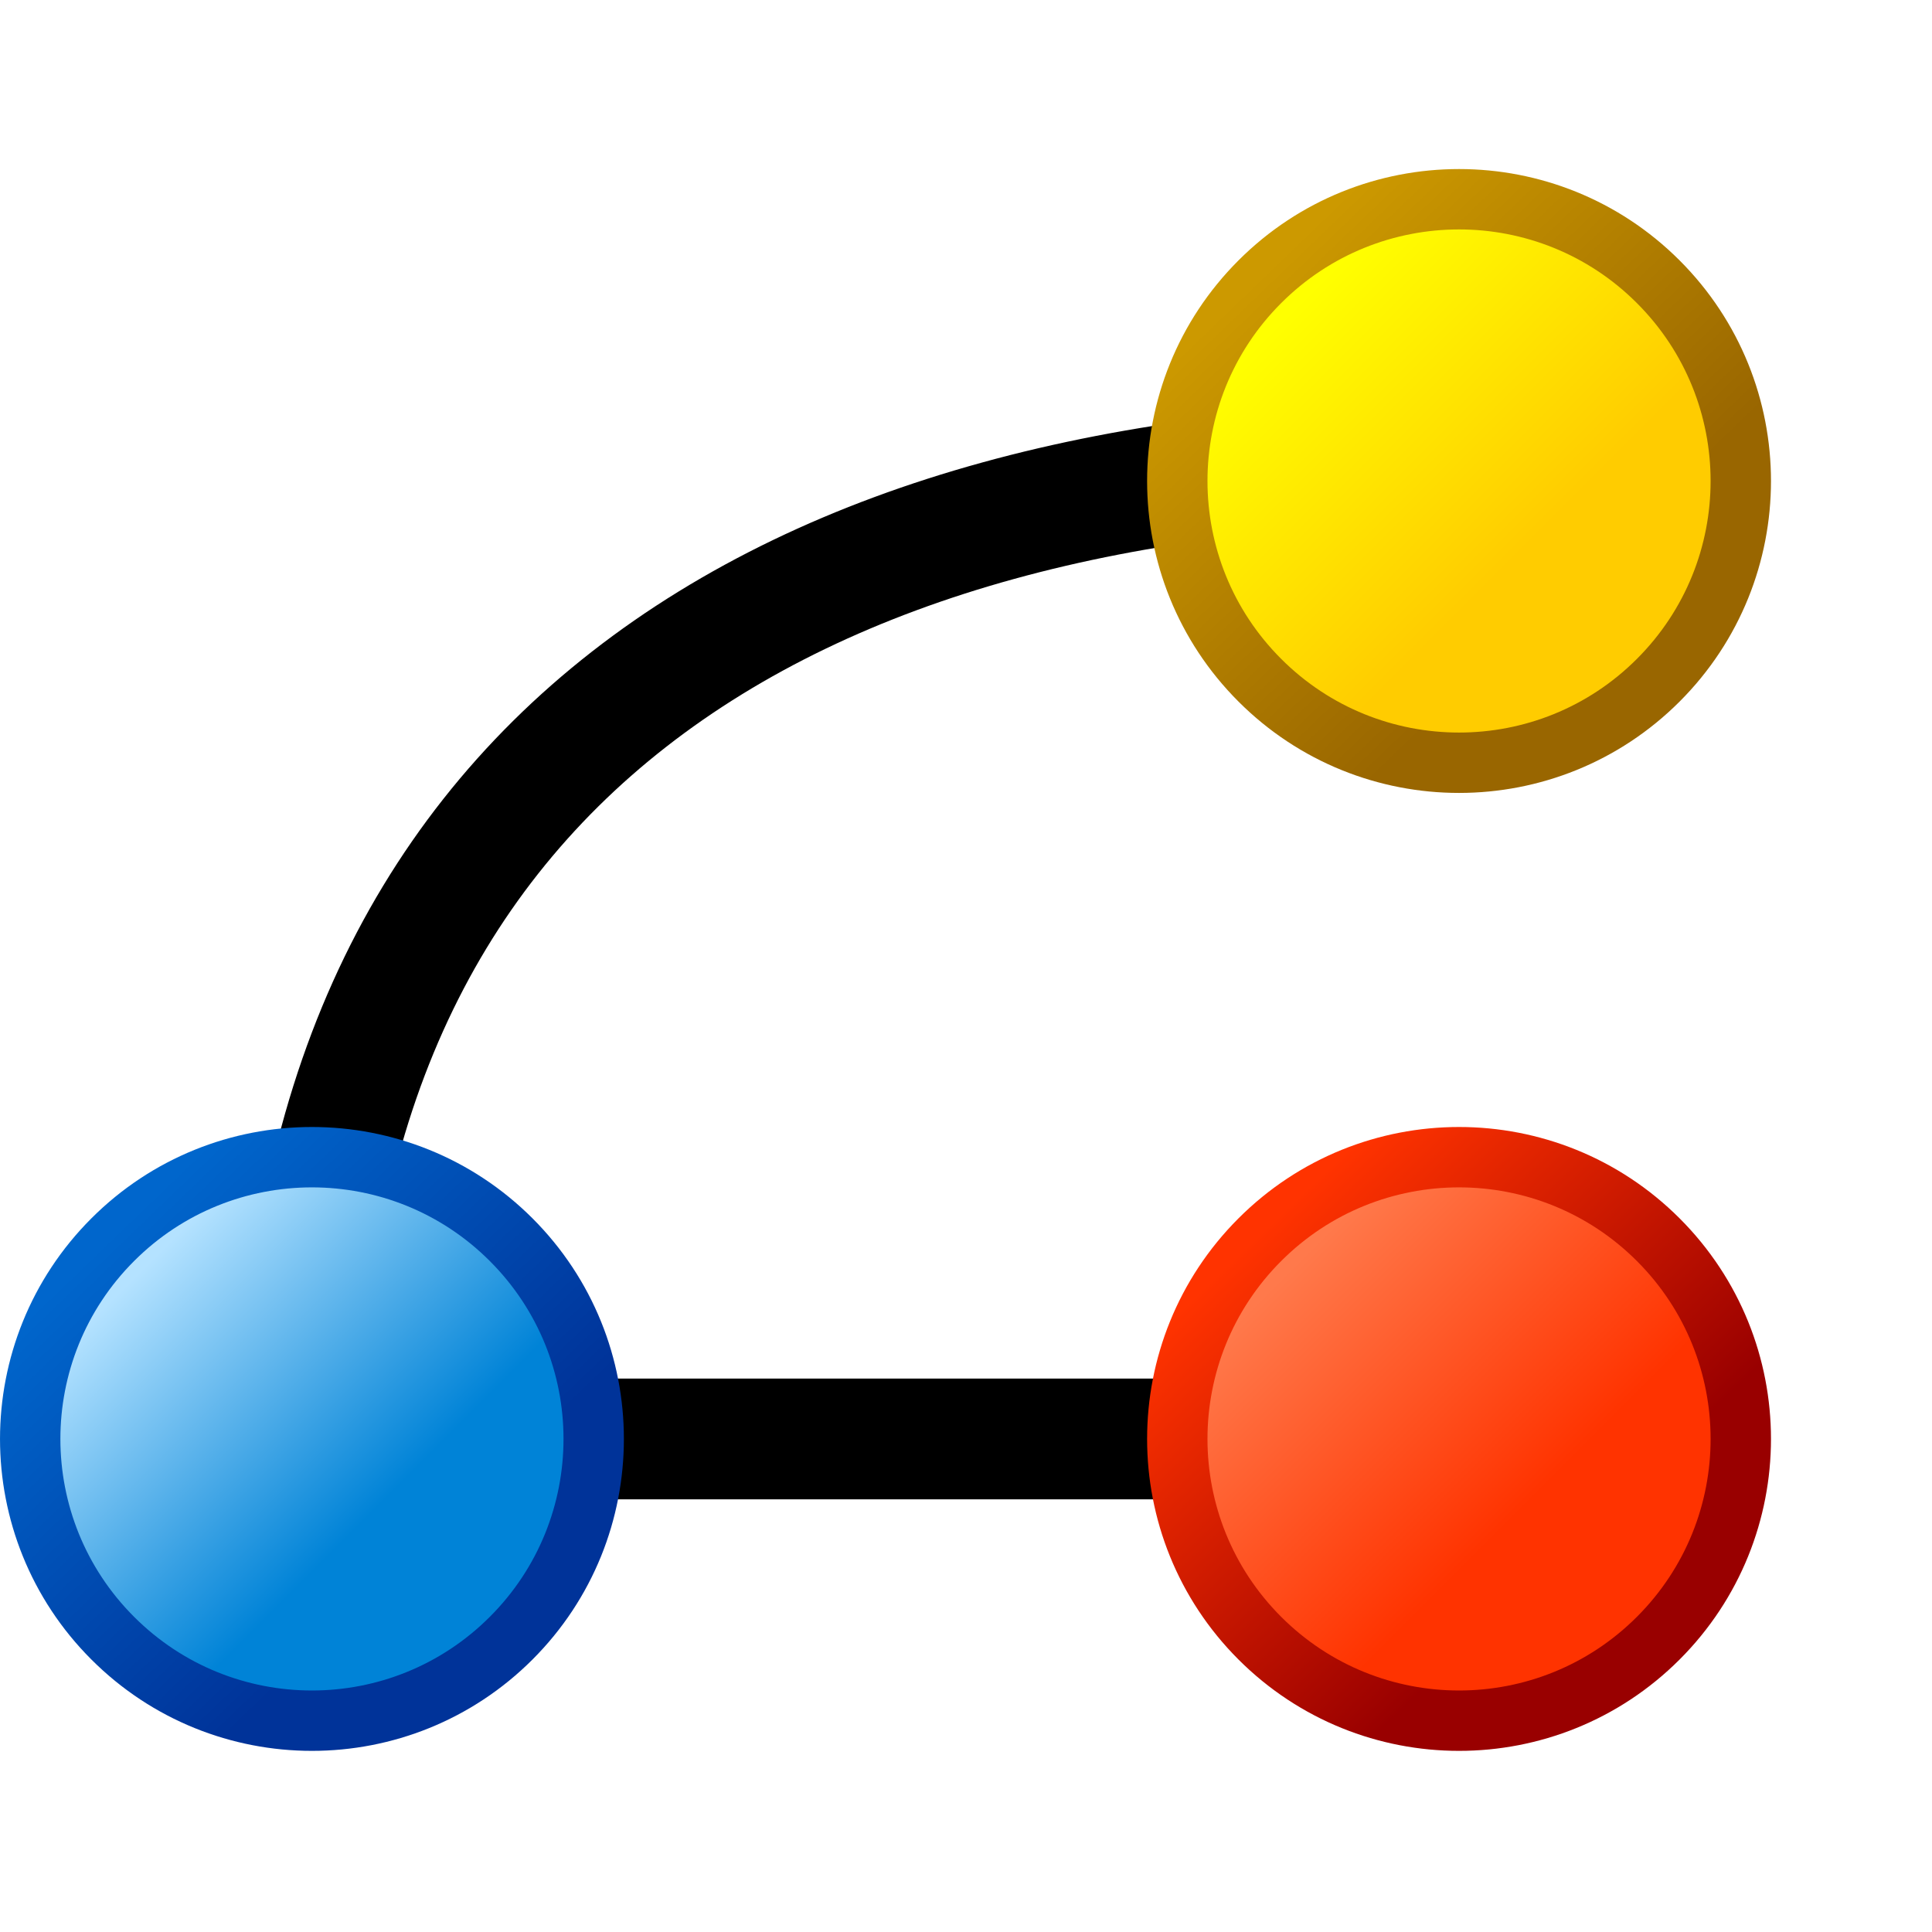
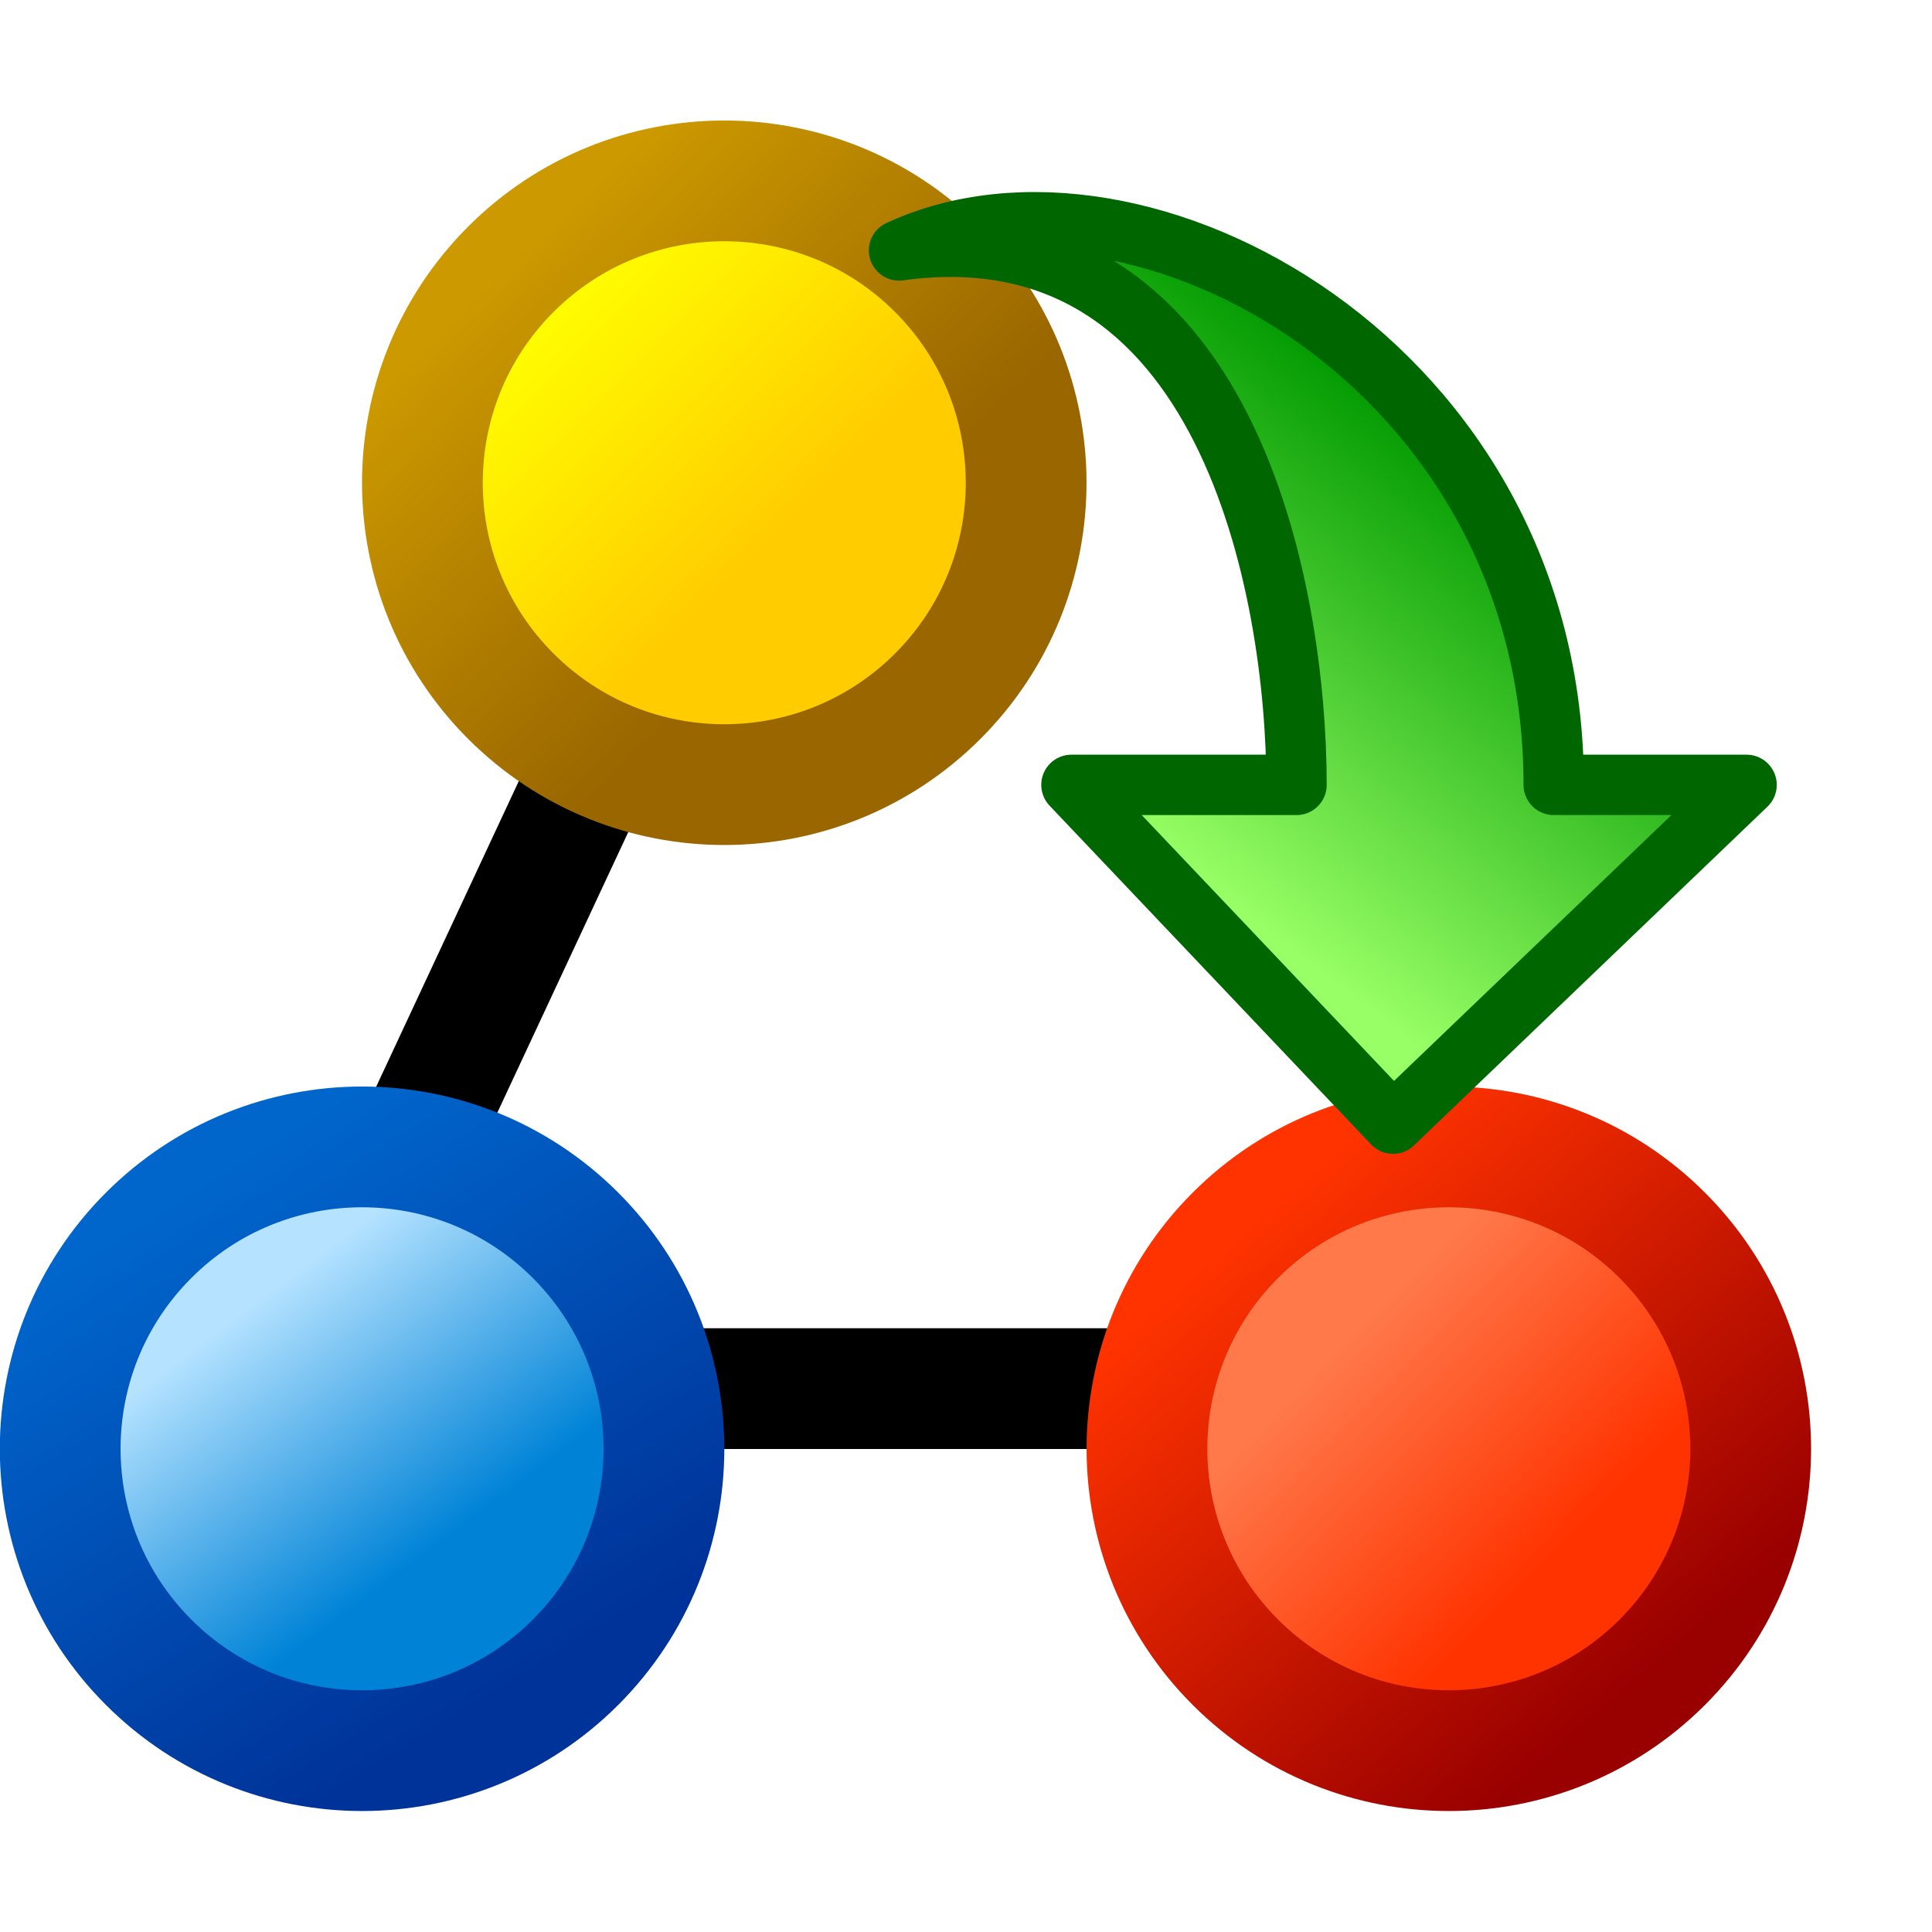
- <svg xmlns="http://www.w3.org/2000/svg" xmlns:xlink="http://www.w3.org/1999/xlink" width="48" height="48" viewBox="0 0 48 48" version="1.1" id="svg8">
+ <svg xmlns="http://www.w3.org/2000/svg" xmlns:xlink="http://www.w3.org/1999/xlink" width="16" height="16" viewBox="0 0 16 16" version="1.1" id="svg8">
  <defs id="defs2">
+     <linearGradient gradientTransform="matrix(-2.01228,0,0,1.631636,19.94851,-6.684274)" gradientUnits="userSpaceOnUse" y2="8.914" x2="-1.633" y1="7.219" x1="-3.247" id="linearGradient1618" xlink:href="#linearGradient1616" />
+     <linearGradient id="linearGradient1616">
+       <stop id="stop1612-5" offset="0" style="stop-color:#009900;stop-opacity:1" />
+       <stop id="stop1614-5" offset="1" style="stop-color:#99ff66;stop-opacity:1" />
+     </linearGradient>
+     <linearGradient xlink:href="#linearGradient1211-6" id="linearGradient1" gradientUnits="userSpaceOnUse" gradientTransform="matrix(0.1251425,0,0,0.1251425,10.67083,-1.372767)" x1="8.413" y1="143.382" x2="8.413" y2="121.259" />
    <linearGradient id="linearGradient1211-6">
      <stop style="stop-color:#ffcc00;stop-opacity:1" offset="0" id="stop1207-2" />
      <stop style="stop-color:#ffff00;stop-opacity:1" offset="1" id="stop1209-6" />
    </linearGradient>
+     <linearGradient xlink:href="#linearGradient1217-1" id="linearGradient2" gradientUnits="userSpaceOnUse" gradientTransform="matrix(0.1251425,0,0,0.1251425,10.67083,-1.372767)" x1="0.669" y1="147.557" x2="1.237" y2="118.31" />
    <linearGradient id="linearGradient1217-1">
      <stop style="stop-color:#996600;stop-opacity:1" offset="0" id="stop1213-8" />
      <stop style="stop-color:#cc9900;stop-opacity:1" offset="1" id="stop1215-7" />
    </linearGradient>
-     <linearGradient xlink:href="#linearGradient1211-6" id="linearGradient1" gradientUnits="userSpaceOnUse" gradientTransform="matrix(0.3754252,0,0,0.3754252,27.67913,-8.514524)" x1="8.413" y1="143.382" x2="8.413" y2="121.259" />
-     <linearGradient xlink:href="#linearGradient1217-1" id="linearGradient2" gradientUnits="userSpaceOnUse" gradientTransform="matrix(0.3754252,0,0,0.3754252,27.67913,-8.514524)" x1="0.669" y1="147.557" x2="1.237" y2="118.31" />
-     <linearGradient xlink:href="#linearGradient1125-6" id="linearGradient1226-5" x1="8.413" y1="143.382" x2="8.413" y2="121.259" gradientUnits="userSpaceOnUse" gradientTransform="matrix(0.3754252,0,0,0.3754252,10.84968,8.314917)" />
+     <linearGradient xlink:href="#linearGradient1125-6" id="linearGradient1226-5" x1="4.123" y1="148.359" x2="4.068" y2="128.56" gradientUnits="userSpaceOnUse" gradientTransform="matrix(0.1251425,0,0,0.1251425,9.256616,8.526727)" />
    <linearGradient id="linearGradient1125-6">
      <stop style="stop-color:#ff3300;stop-opacity:1" offset="0" id="stop1121-7" />
      <stop style="stop-color:#ff794b;stop-opacity:1" offset="1" id="stop1123-5" />
    </linearGradient>
-     <linearGradient xlink:href="#linearGradient1117-6" id="linearGradient1218-7" x1="0.669" y1="147.557" x2="1.237" y2="118.31" gradientUnits="userSpaceOnUse" gradientTransform="matrix(0.3754252,0,0,0.3754252,10.84968,8.314917)" />
+     <linearGradient xlink:href="#linearGradient1117-6" id="linearGradient1218-7" x1="-2.956" y1="158.443" x2="-0.131" y2="118.71" gradientUnits="userSpaceOnUse" gradientTransform="matrix(0.1251425,0,0,0.1251425,9.256616,8.526727)" />
    <linearGradient id="linearGradient1117-6">
      <stop style="stop-color:#990000;stop-opacity:1" offset="0" id="stop1113-2" />
      <stop style="stop-color:#ff3300;stop-opacity:1" offset="1" id="stop1115-9" />
    </linearGradient>
-     <linearGradient xlink:href="#linearGradient1172-2" id="linearGradient3" gradientUnits="userSpaceOnUse" gradientTransform="matrix(0.3754252,0,0,0.3754252,-9.302621,-11.8374)" x1="8.413" y1="143.382" x2="8.413" y2="121.259" />
+     <linearGradient xlink:href="#linearGradient1172-2" id="linearGradient3" gradientUnits="userSpaceOnUse" gradientTransform="matrix(0.1251425,0,0,0.1251425,2.892655,2.162762)" x1="-0.131" y1="146.962" x2="2.695" y2="127.186" />
    <linearGradient id="linearGradient1172-2">
      <stop id="stop1168-7" offset="0" style="stop-color:#0083d7;stop-opacity:1" />
      <stop id="stop1170-0" offset="1" style="stop-color:#b4e2ff;stop-opacity:1" />
    </linearGradient>
-     <linearGradient xlink:href="#linearGradient1166-3" id="linearGradient4" gradientUnits="userSpaceOnUse" gradientTransform="matrix(0.3754252,0,0,0.3754252,-9.302621,-11.8374)" x1="0.669" y1="147.557" x2="1.237" y2="118.31" />
+     <linearGradient xlink:href="#linearGradient1166-3" id="linearGradient4" gradientUnits="userSpaceOnUse" gradientTransform="matrix(0.1251425,0,0,0.1251425,2.892655,2.162762)" x1="-7.638" y1="156.406" x2="1.237" y2="118.31" />
    <linearGradient id="linearGradient1166-3">
      <stop id="stop1162-6" offset="0" style="stop-color:#003399;stop-opacity:1" />
      <stop id="stop1164-0" offset="1" style="stop-color:#0066cc;stop-opacity:1" />
    </linearGradient>
  </defs>
  <g id="layer1" transform="translate(-12.56771)">
-     <path style="fill:none;stroke:#000000;stroke-width:3;stroke-linecap:round;stroke-linejoin:miter;stroke-miterlimit:4;stroke-dasharray:none;stroke-opacity:1" d="m 20.068,36 c 0,-17 12,-24.5 29,-24.5" id="path1868" />
-     <rect ry="7" rx="7" transform="rotate(-45)" y="35.969" x="19.069" height="14" width="14" id="rect1134-9" style="fill:url(#linearGradient1);fill-rule:evenodd;stroke:url(#linearGradient2);stroke-width:1.5;stroke-linecap:round;stroke-linejoin:round;stroke-miterlimit:4;stroke-dasharray:none" />
-     <path style="fill:none;stroke:#000000;stroke-width:3;stroke-linecap:round;stroke-linejoin:miter;stroke-miterlimit:4;stroke-dasharray:none;stroke-opacity:1" d="M 50.113,35.75 H 22.068" id="path8492" />
-     <rect ry="7" rx="7" transform="rotate(-45)" y="52.798" x="2.24" height="14" width="14" id="rect1134-1" style="fill:url(#linearGradient1226-5);fill-rule:evenodd;stroke:url(#linearGradient1218-7);stroke-width:1.5;stroke-linecap:round;stroke-linejoin:round;stroke-miterlimit:4;stroke-dasharray:none" />
-     <rect ry="7" rx="7" transform="rotate(-45)" y="32.646" x="-17.912" height="14" width="14" id="rect1134-7" style="fill:url(#linearGradient3);fill-rule:evenodd;stroke:url(#linearGradient4);stroke-width:1.5;stroke-linecap:round;stroke-linejoin:round;stroke-miterlimit:4;stroke-dasharray:none" />
+     <path style="fill:none;stroke:#000000;stroke-width:1;stroke-linecap:butt;stroke-linejoin:miter;stroke-miterlimit:4;stroke-dasharray:none;stroke-opacity:1" d="m 18.568,4 -3.5,7.5" id="path8492" />
+     <path style="fill:none;stroke:#000000;stroke-width:1;stroke-linecap:round;stroke-linejoin:miter;stroke-miterlimit:4;stroke-dasharray:none;stroke-opacity:1" d="M 24.242,11.5 H 14.894" id="path8492-3" />
+     <rect ry="2.5" rx="2.5" transform="rotate(-45)" y="13.455" x="7.801" height="5" width="5" id="rect1134-9" style="fill:url(#linearGradient1);fill-rule:evenodd;stroke:url(#linearGradient2);stroke-width:1;stroke-linecap:round;stroke-linejoin:round;stroke-miterlimit:4;stroke-dasharray:none" />
+     <rect ry="2.5" rx="2.5" transform="rotate(-45)" y="23.355" x="6.387" height="5" width="5" id="rect1134-1" style="fill:url(#linearGradient1226-5);fill-rule:evenodd;stroke:url(#linearGradient1218-7);stroke-width:1;stroke-linecap:round;stroke-linejoin:round;stroke-miterlimit:4;stroke-dasharray:none" />
+     <rect ry="2.5" rx="2.5" transform="rotate(-45)" y="16.991" x="0.023" height="5" width="5" id="rect1134-7" style="fill:url(#linearGradient3);fill-rule:evenodd;stroke:url(#linearGradient4);stroke-width:1;stroke-linecap:round;stroke-linejoin:round;stroke-miterlimit:4;stroke-dasharray:none" />
+     <path id="path1610" d="M 20.013,2.074 C 22.738,1.699 23.305,4.907 23.305,6.5 H 21.441 L 24.104,9.306 27.032,6.5 h -1.597 c 0,-3.477 -3.44,-5.347 -5.421,-4.426 z" style="fill:url(#linearGradient1618);fill-opacity:1;stroke:#006600;stroke-width:0.5;stroke-linecap:butt;stroke-linejoin:round;stroke-miterlimit:5.8;stroke-dasharray:none;stroke-opacity:1" />
  </g>
</svg>
